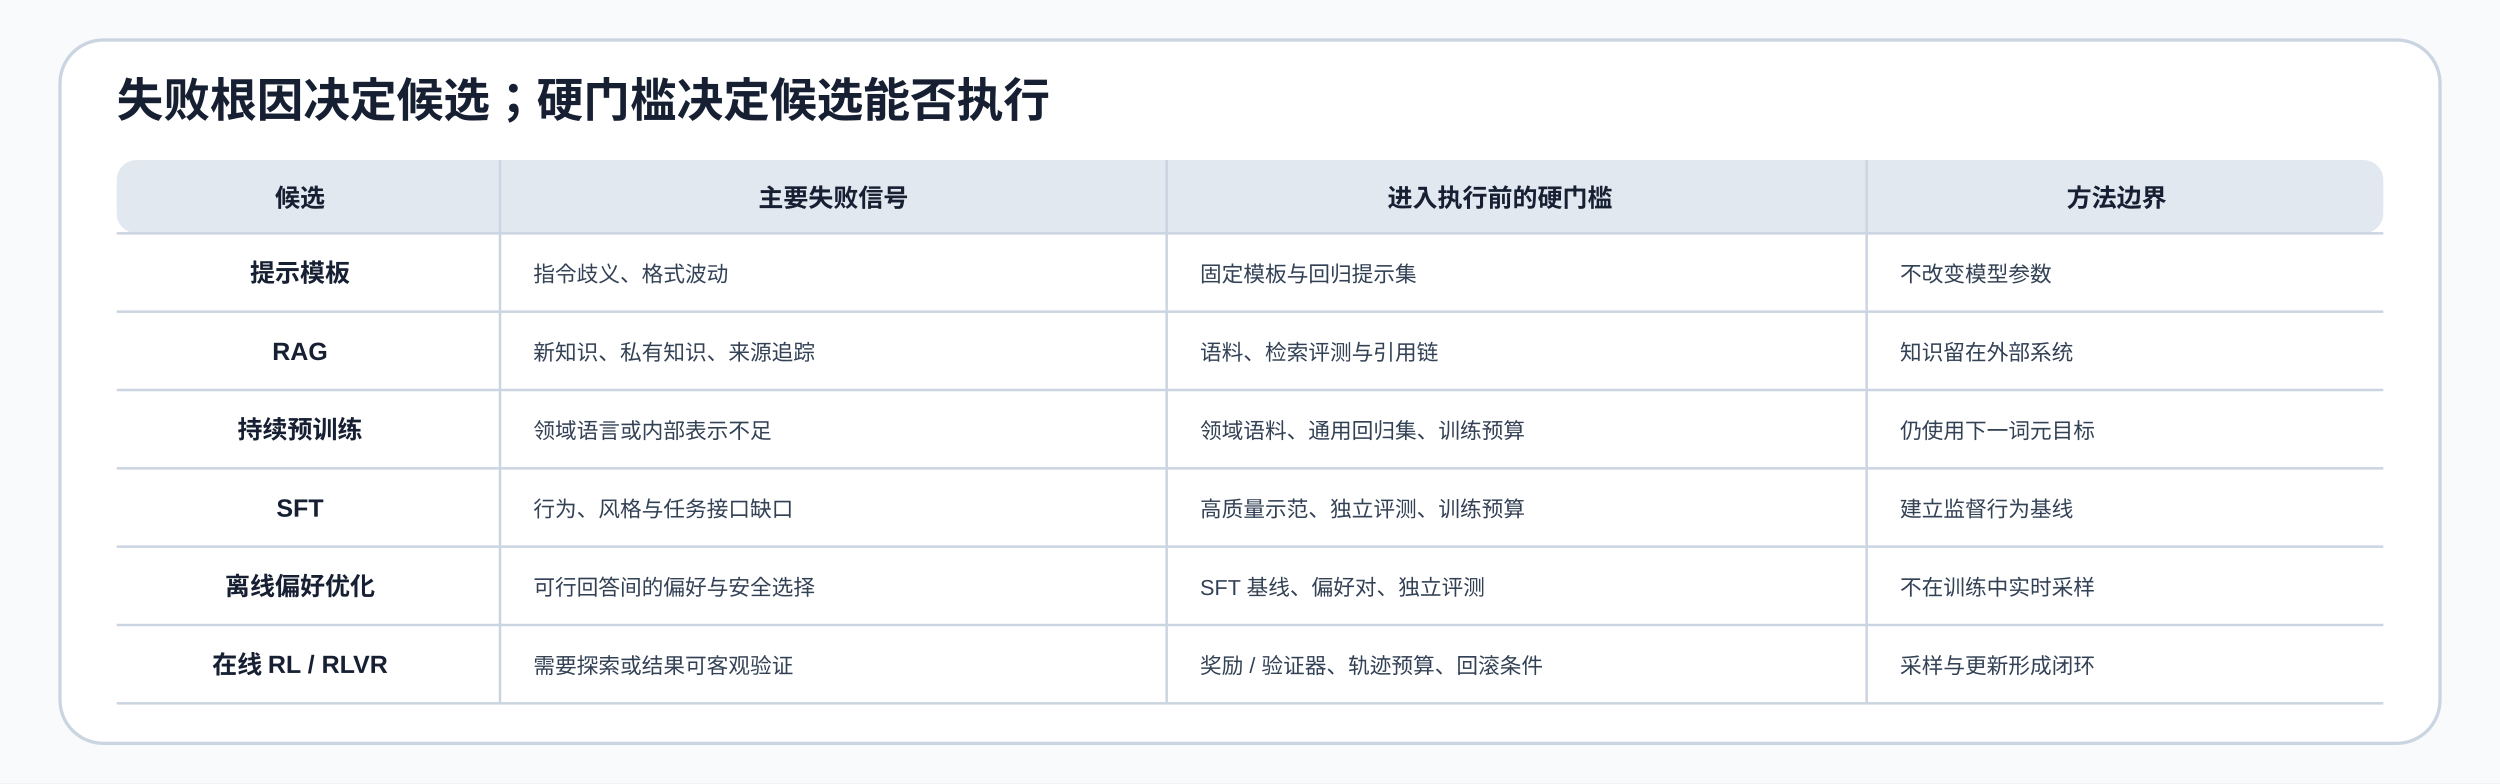
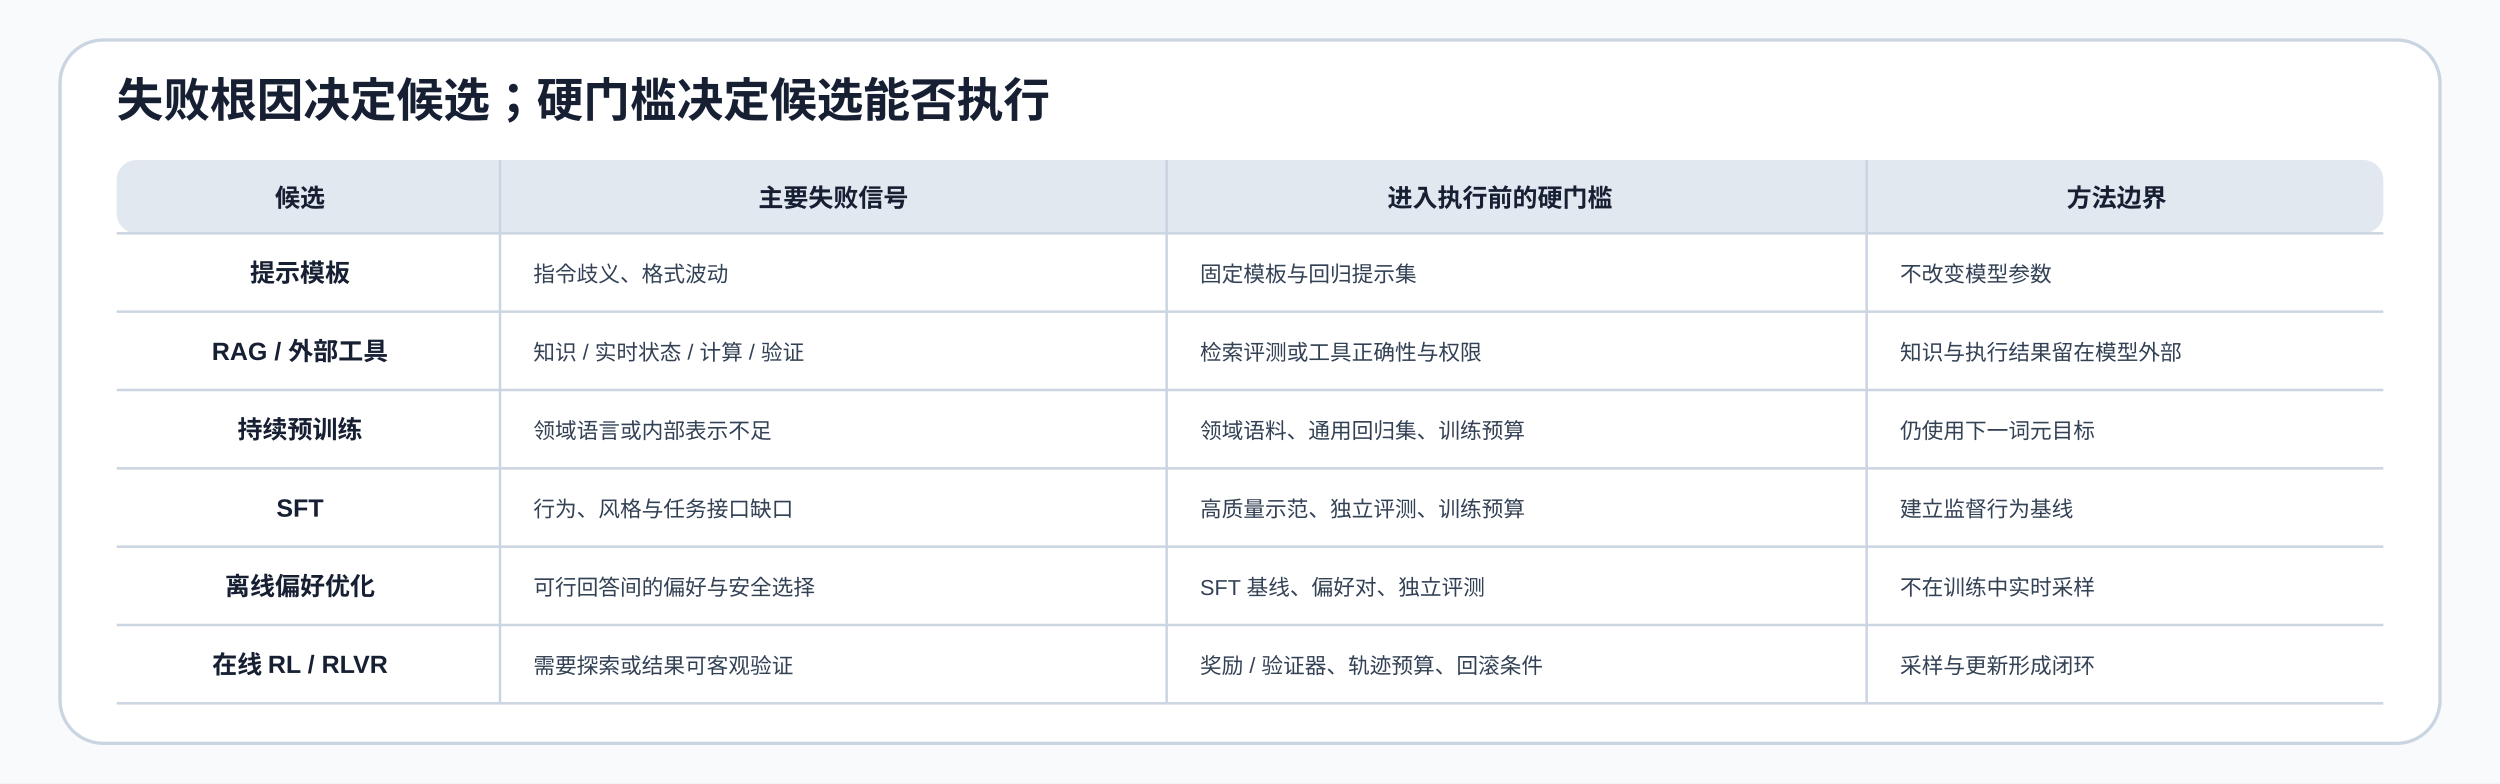
<svg xmlns="http://www.w3.org/2000/svg" width="1500" height="470" viewBox="0 0 1500 470" role="img" aria-labelledby="title desc">
  <defs>
    <style>.t{font:700 28px Arial,sans-serif;fill:#172033}.h{font:700 15px Arial,sans-serif;fill:#172033}.c{font:13px Arial,sans-serif;fill:#334155}.g{stroke:#CBD5E1;stroke-width:1.5}</style>
  </defs>
  <rect width="1500" height="470" fill="#F8FAFC" />
  <rect x="36" y="24" width="1428" height="422" rx="26" fill="#FFF" stroke="#CBD5E1" stroke-width="2" data-layout-role="container" />
  <text x="70" y="70" class="t">失败根因决定候选；硬门槛决定候选能否执行</text>
  <rect x="70" y="96" width="1360" height="44" rx="12" fill="#E2E8F0" data-layout-role="decoration" />
  <text x="180" y="124" text-anchor="middle" class="h">候选</text>
  <text x="500" y="124" text-anchor="middle" class="h">主要失败信号</text>
  <text x="900" y="124" text-anchor="middle" class="h">进入执行前的硬门槛</text>
  <text x="1270" y="124" text-anchor="middle" class="h">方法边界</text>
  <line x1="300" y1="96" x2="300" y2="422" class="g" />
  <line x1="700" y1="96" x2="700" y2="422" class="g" />
  <line x1="1120" y1="96" x2="1120" y2="422" class="g" />
  <g class="g">
    <line x1="70" y1="140" x2="1430" y2="140" />
    <line x1="70" y1="187" x2="1430" y2="187" />
    <line x1="70" y1="234" x2="1430" y2="234" />
    <line x1="70" y1="281" x2="1430" y2="281" />
    <line x1="70" y1="328" x2="1430" y2="328" />
    <line x1="70" y1="375" x2="1430" y2="375" />
    <line x1="70" y1="422" x2="1430" y2="422" />
  </g>
  <text x="180" y="169" text-anchor="middle" class="h">提示模板</text>
  <text x="320" y="169" class="c">指令歧义、格式波动</text>
  <text x="720" y="169" class="c">固定模板与回归提示集</text>
  <text x="1140" y="169" class="c">不改变模型参数</text>
-   <text x="180" y="216" text-anchor="middle" class="h">RAG</text>
-   <text x="320" y="216" class="c">新知识、私有知识、来源追踪</text>
-   <text x="720" y="216" class="c">语料、检索评测与引用链</text>
-   <text x="1140" y="216" class="c">知识留在外部系统</text>
+   <text x="180" y="216" text-anchor="middle" class="h">RAG / 外部工具</text>
+   <text x="320" y="216" class="c">知识 / 实时状态 / 计算 / 验证</text>
+   <text x="720" y="216" class="c">检索评测或工具正确性与权限</text>
+   <text x="1140" y="216" class="c">知识与执行结果留在模型外部</text>
  <text x="180" y="263" text-anchor="middle" class="h">持续预训练</text>
  <text x="320" y="263" class="c">领域语言或内部表示不足</text>
  <text x="720" y="263" class="c">领域语料、通用回归集、训练预算</text>
  <text x="1140" y="263" class="c">仍使用下一词元目标</text>
  <text x="180" y="310" text-anchor="middle" class="h">SFT</text>
  <text x="320" y="310" class="c">行为、风格与任务接口缺口</text>
  <text x="720" y="310" class="c">高质量示范、独立评测、训练预算</text>
  <text x="1140" y="310" class="c">建立监督行为基线</text>
  <text x="180" y="357" text-anchor="middle" class="h">离线偏好优化</text>
  <text x="320" y="357" class="c">可行回答间的偏好与安全选择</text>
  <text x="720" y="357" class="c">SFT 基线、偏好对、独立评测</text>
  <text x="1140" y="357" class="c">不在训练中实时采样</text>
  <text x="180" y="404" text-anchor="middle" class="h">在线 RL / RLVR</text>
  <text x="320" y="404" class="c">需要探索或结果可客观验证</text>
  <text x="720" y="404" class="c">奖励 / 验证器、轨迹预算、回滚条件</text>
  <text x="1140" y="404" class="c">采样与更新形成闭环</text>
</svg>
